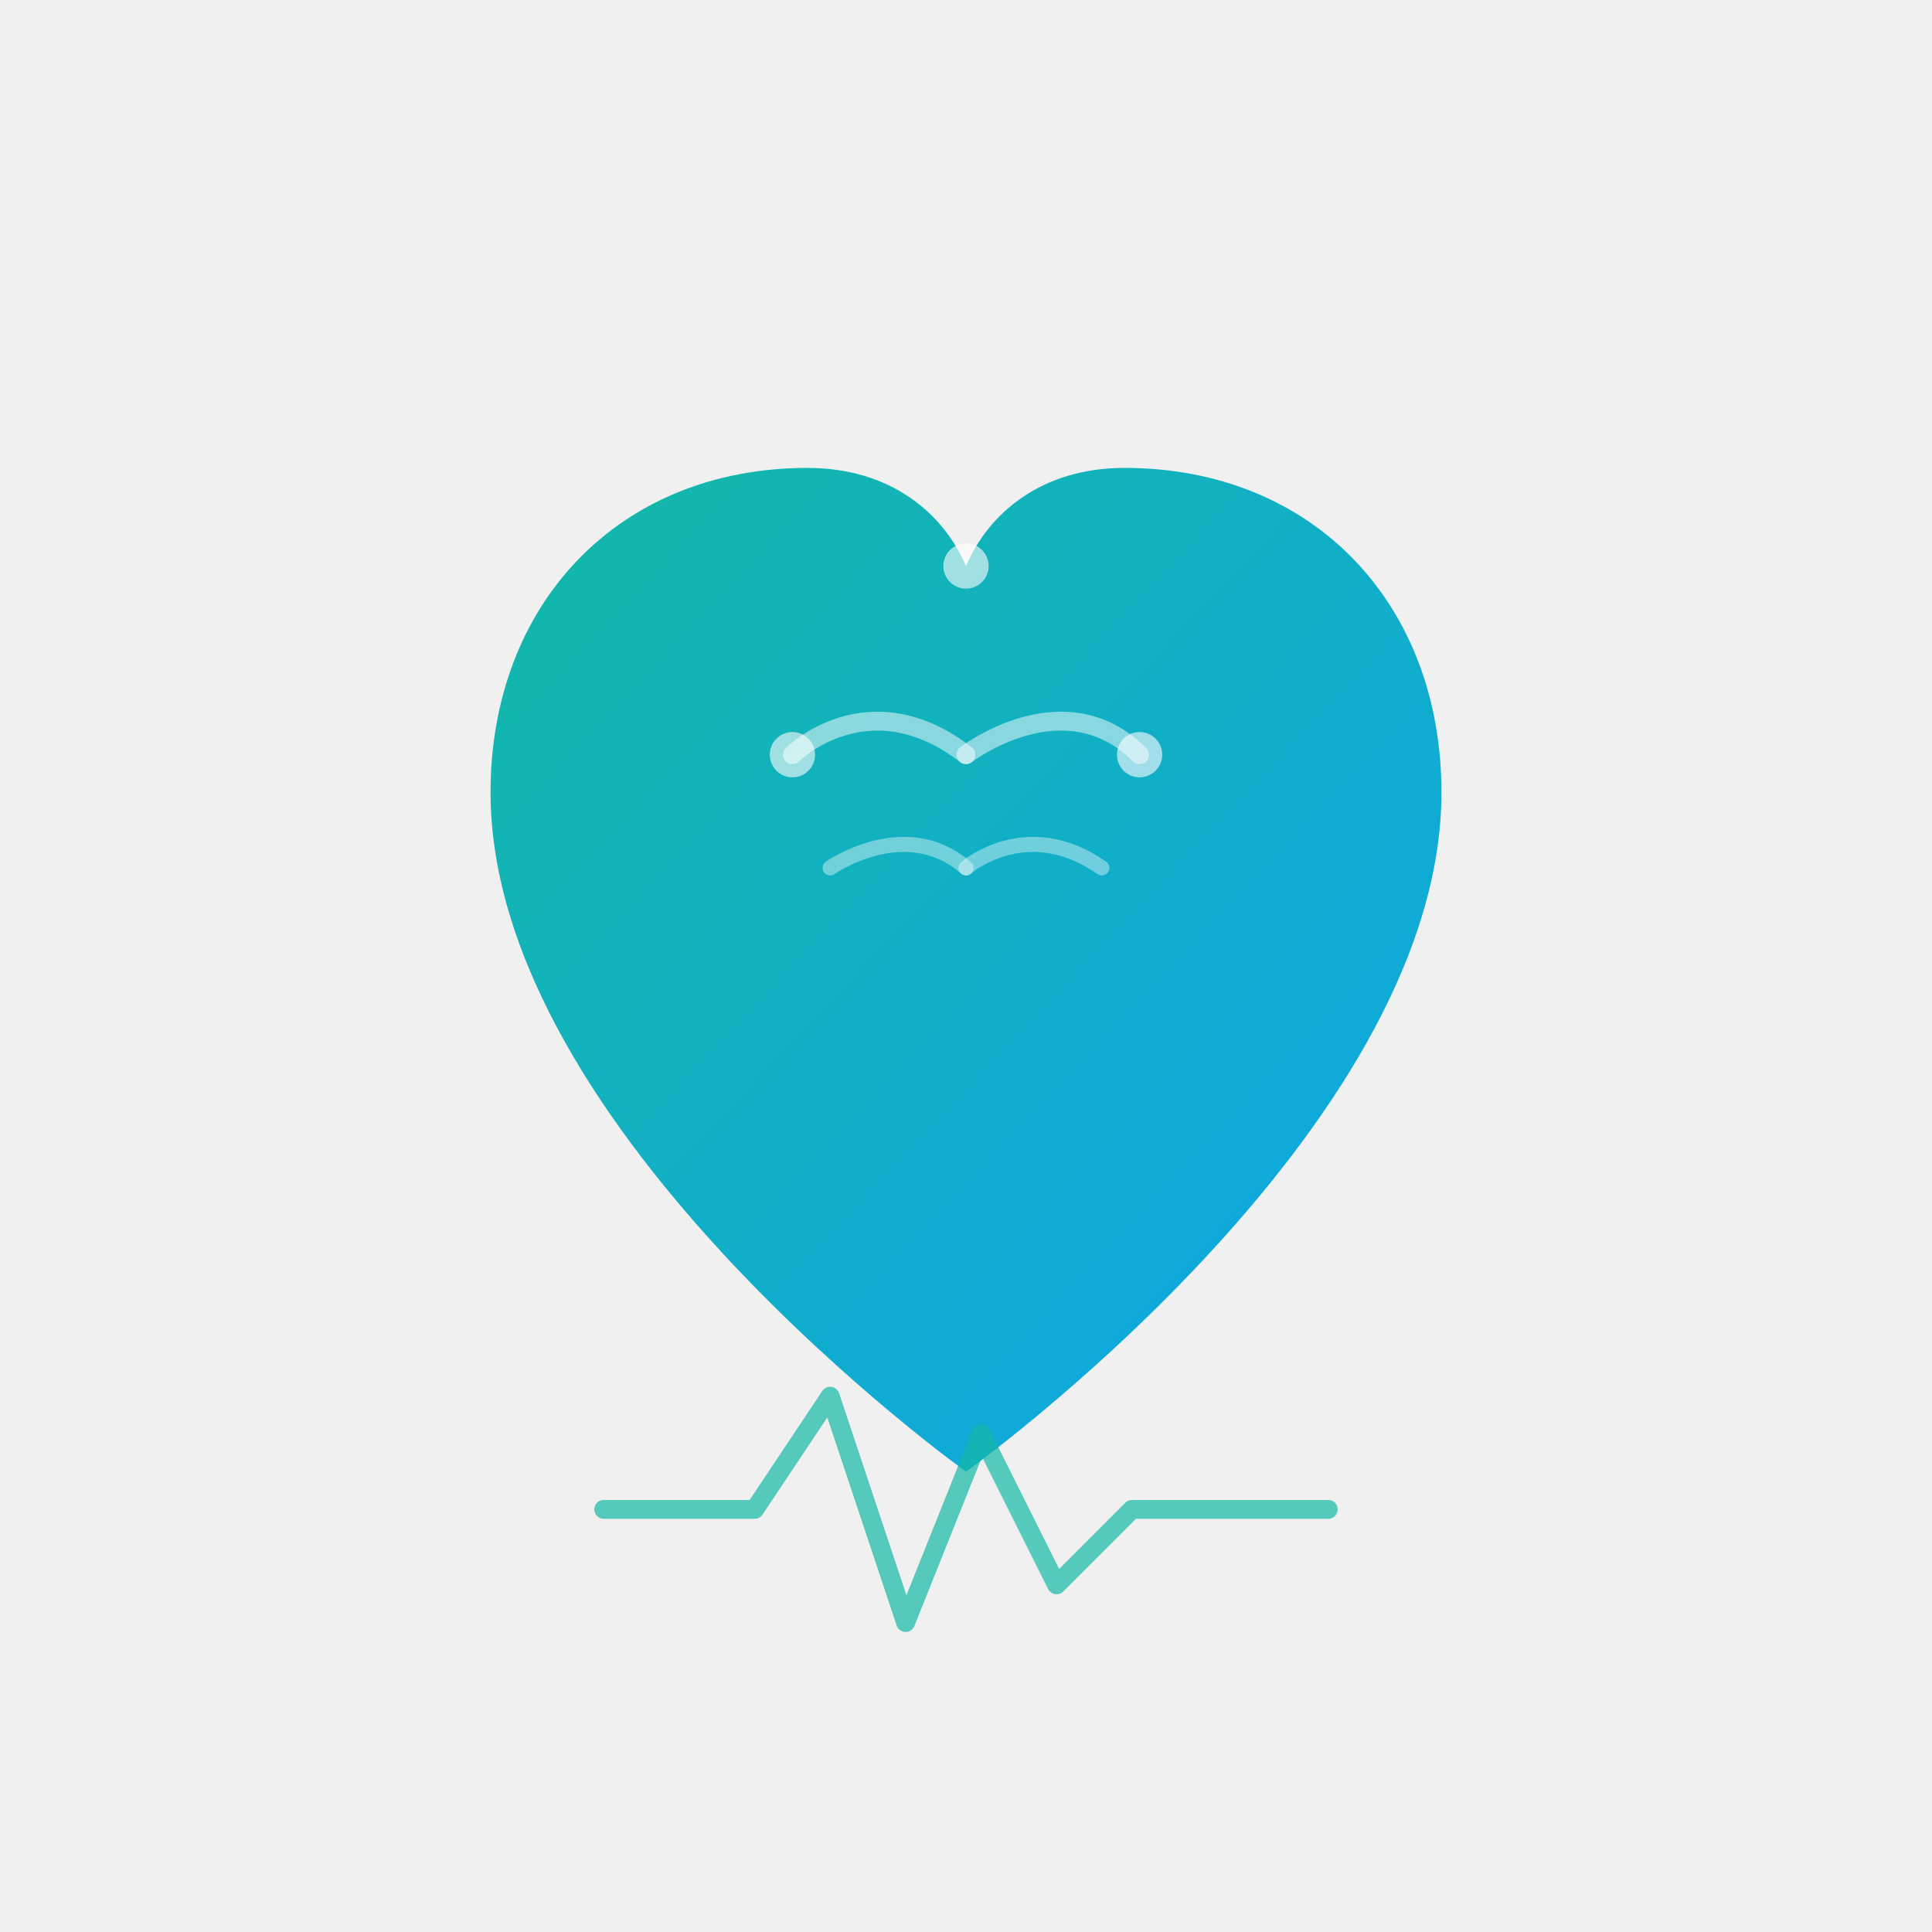
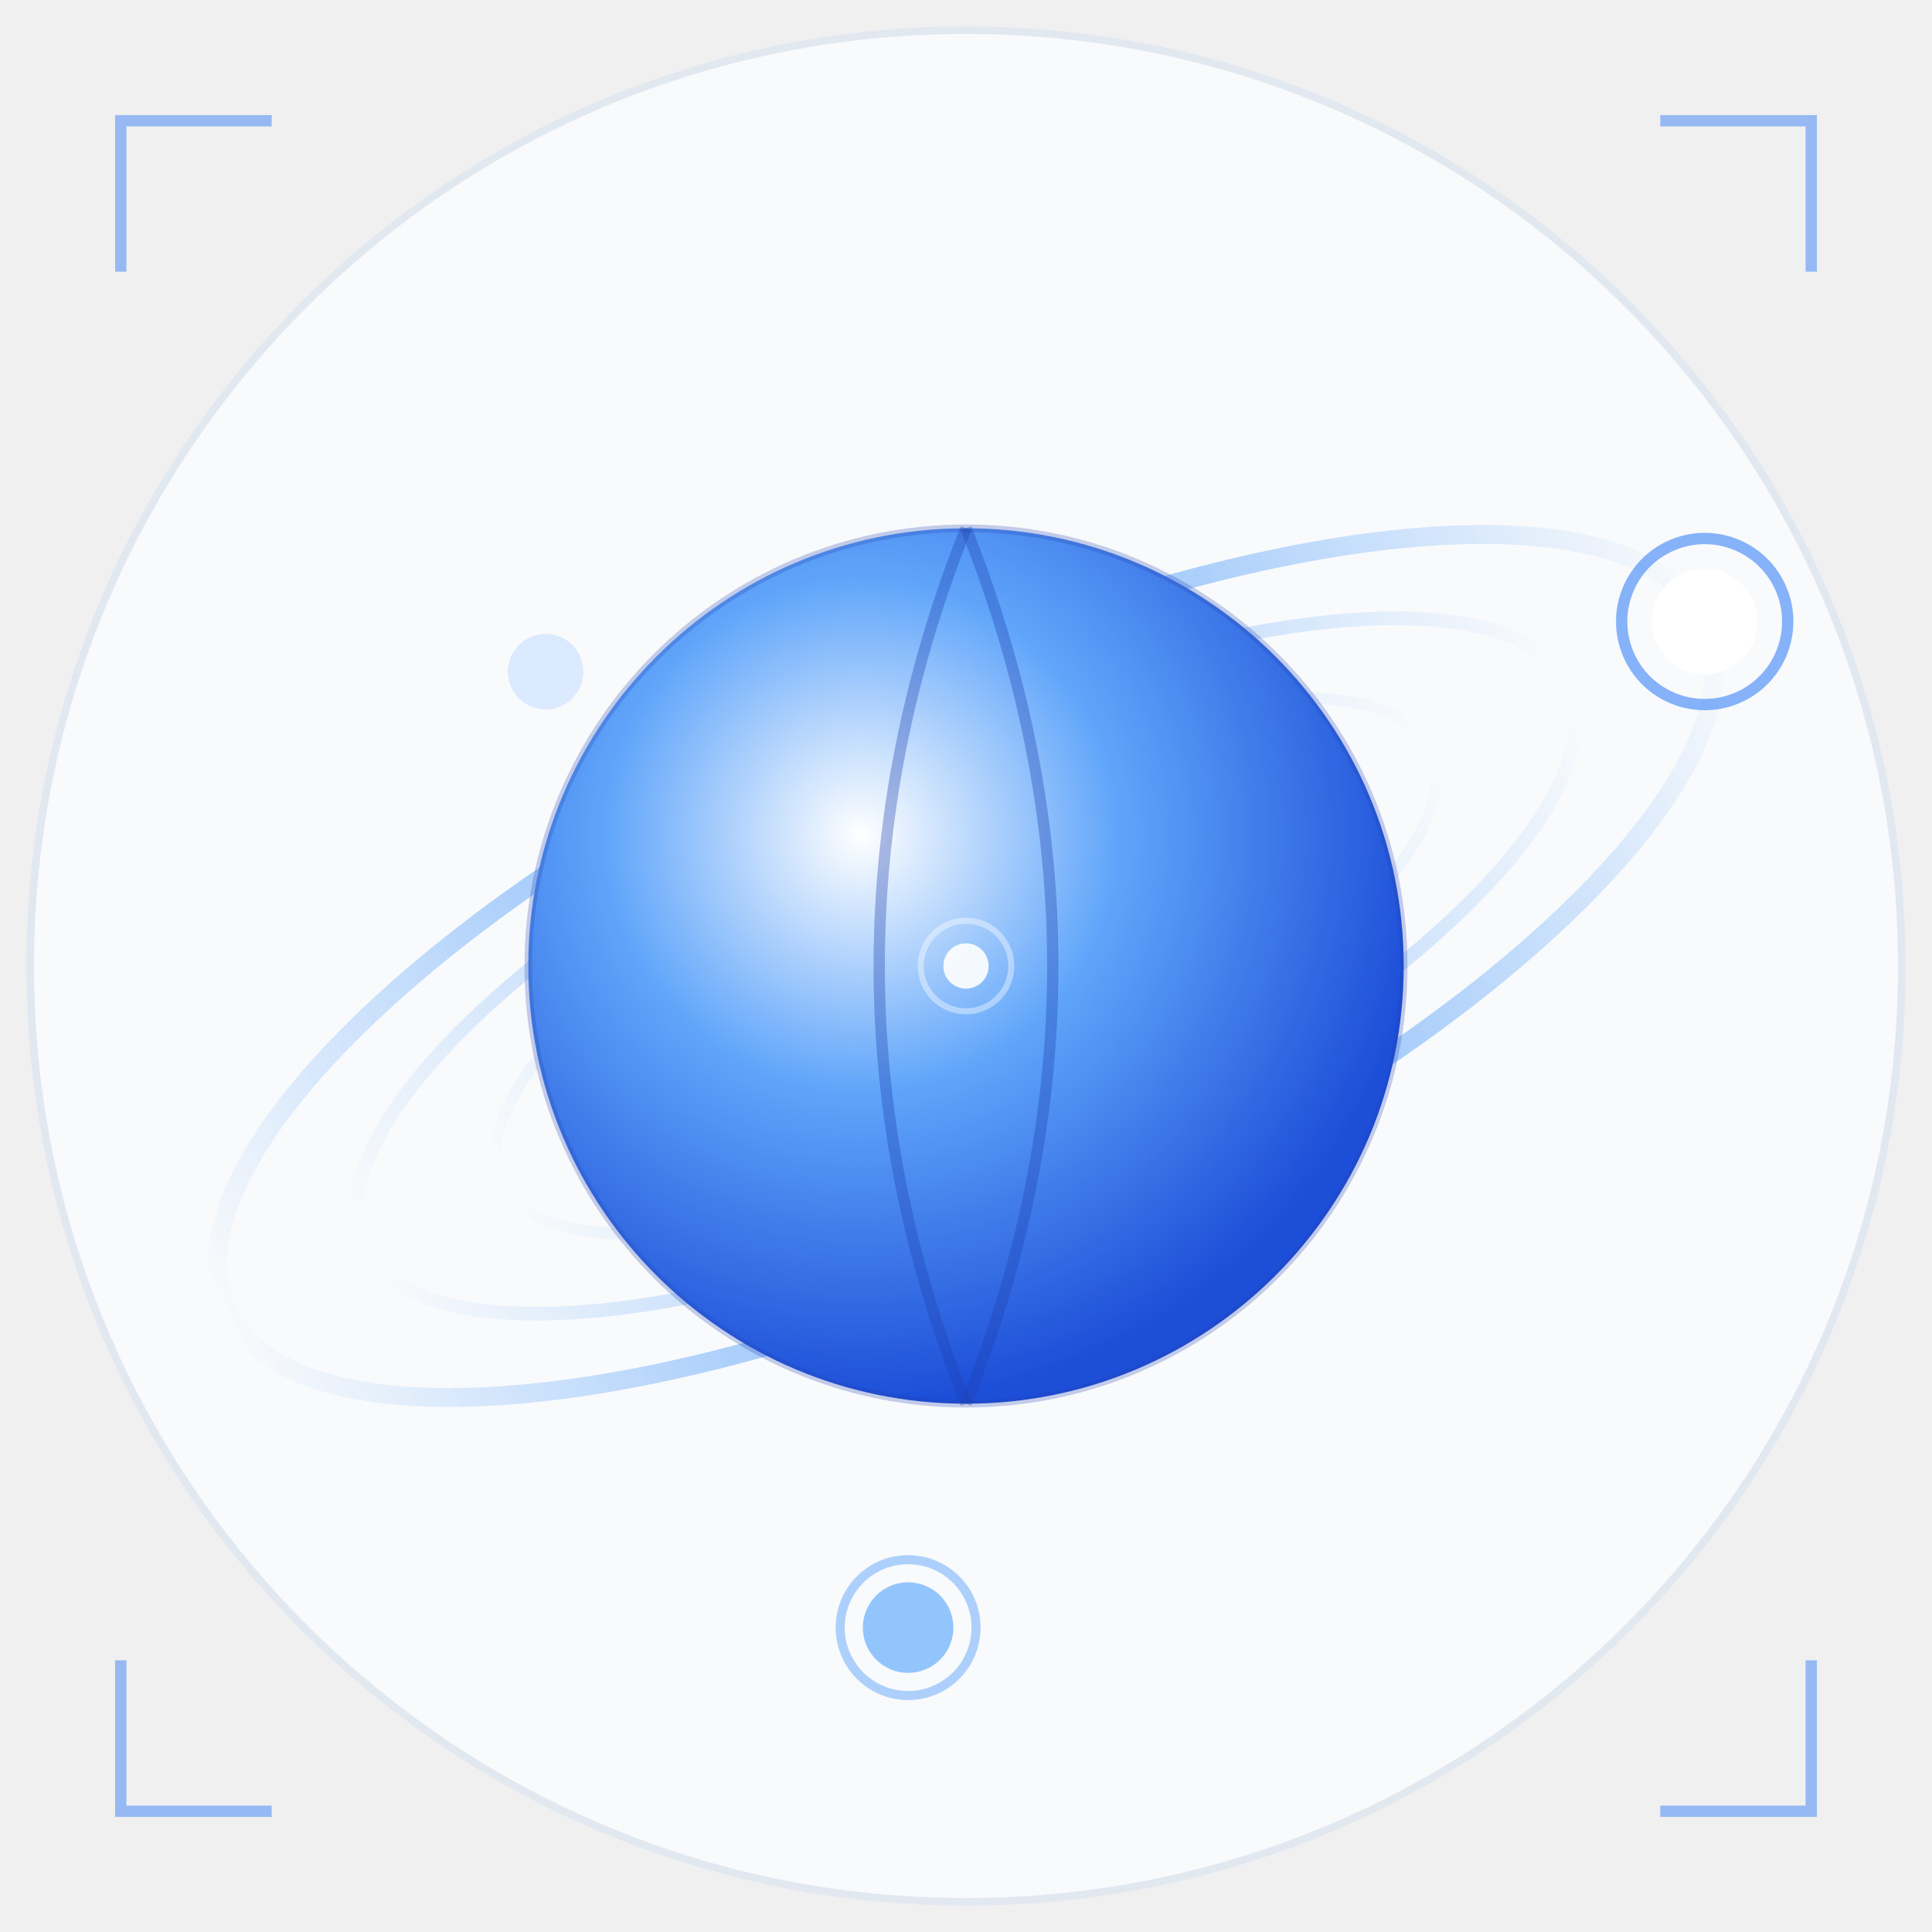
<svg xmlns="http://www.w3.org/2000/svg" viewBox="0 0 256 256">
  <defs>
-     <linearGradient id="heart" x1="0%" y1="0%" x2="100%" y2="100%">
-       <stop offset="0%" style="stop-color:#14B8A6" />
-       <stop offset="100%" style="stop-color:#0EA5E9" />
+     <radialGradient id="planetGrad" cx="38%" cy="35%" r="65%">
+       <stop offset="0%" style="stop-color:#FFFFFF" />
+       <stop offset="45%" style="stop-color:#60A5FA" />
+       <stop offset="100%" style="stop-color:#1D4ED8" />
+     </radialGradient>
+     <linearGradient id="orbitGrad" x1="0%" y1="0%" x2="100%" y2="100%">
+       <stop offset="0%" style="stop-color:#3B82F6" />
+       <stop offset="100%" style="stop-color:#1E40AF" />
+     </linearGradient>
+     <linearGradient id="ringGrad" x1="0%" y1="50%" x2="100%" y2="50%">
+       <stop offset="0%" style="stop-color:#60A5FA;stop-opacity:0" />
+       <stop offset="30%" style="stop-color:#60A5FA" />
+       <stop offset="70%" style="stop-color:#60A5FA" />
+       <stop offset="100%" style="stop-color:#60A5FA;stop-opacity:0" />
    </linearGradient>
  </defs>
-   <path d="M128 195C128 195 65 150 65 105C65 80 82 62 107 62C118 62 125 68 128 75C131 68 138 62 149 62C174 62 191 80 191 105C191 150 128 195 128 195Z" fill="url(#heart)" />
-   <path d="M105 100C105 100 115 90 128 100" stroke="white" stroke-width="2.5" fill="none" opacity="0.5" stroke-linecap="round" />
-   <path d="M128 100C128 100 141 90 151 100" stroke="white" stroke-width="2.5" fill="none" opacity="0.5" stroke-linecap="round" />
-   <path d="M110 115C110 115 120 108 128 115" stroke="white" stroke-width="2" fill="none" opacity="0.4" stroke-linecap="round" />
-   <path d="M128 115C128 115 136 108 146 115" stroke="white" stroke-width="2" fill="none" opacity="0.4" stroke-linecap="round" />
-   <circle cx="105" cy="100" r="3" fill="white" opacity="0.6" />
-   <circle cx="151" cy="100" r="3" fill="white" opacity="0.6" />
-   <circle cx="128" cy="75" r="3" fill="white" opacity="0.6" />
-   <path d="M80 200 L100 200 L110 185 L120 215 L130 190 L140 210 L150 200 L176 200" stroke="#14B8A6" stroke-width="2.5" fill="none" opacity="0.7" stroke-linecap="round" stroke-linejoin="round" />
+   <circle cx="128" cy="128" r="124" fill="#F8FAFC" />
+   <circle cx="128" cy="128" r="124" fill="none" stroke="#E2E8F0" stroke-width="1" />
+   <g transform="rotate(-25 128 128)">
+     <ellipse cx="128" cy="128" rx="108" ry="38" fill="none" stroke="url(#ringGrad)" stroke-width="2.5" opacity="0.55" />
+     <ellipse cx="128" cy="128" rx="88" ry="30" fill="none" stroke="url(#ringGrad)" stroke-width="1.8" opacity="0.4" />
+     <ellipse cx="128" cy="128" rx="68" ry="23" fill="none" stroke="url(#ringGrad)" stroke-width="1.5" opacity="0.3" />
+   </g>
+   <circle cx="128" cy="128" r="58" fill="url(#planetGrad)" />
+   <path d="M128 70 Q105 128 128 186" fill="none" stroke="#1E40AF" stroke-width="1.5" opacity="0.35" />
+   <path d="M128 70 Q151 128 128 186" fill="none" stroke="#1E40AF" stroke-width="1.5" opacity="0.35" />
+   <ellipse cx="128" cy="128" rx="58" ry="58" fill="none" stroke="#1E40AF" stroke-width="1" opacity="0.25" />
+   <g transform="rotate(-25 128 128)">
+     <circle cx="236" cy="128" r="7" fill="#FFFFFF" />
+     <circle cx="236" cy="128" r="11" fill="none" stroke="#3B82F6" stroke-width="1.5" opacity="0.6" />
+     <g transform="rotate(120 128 128)">
+       <circle cx="216" cy="128" r="6" fill="#93C5FD" />
+       <circle cx="216" cy="128" r="9" fill="none" stroke="#60A5FA" stroke-width="1.2" opacity="0.5" />
+     </g>
+     <g transform="rotate(240 128 128)">
+       <circle cx="196" cy="128" r="5" fill="#DBEAFE" />
+     </g>
+   </g>
+   <circle cx="128" cy="128" r="3" fill="#FFFFFF" opacity="0.9" />
+   <circle cx="128" cy="128" r="6" fill="none" stroke="#FFFFFF" stroke-width="0.8" opacity="0.4" />
+   <g stroke="#3B82F6" stroke-width="1.5" fill="none" opacity="0.5">
+     <path d="M16 36 L16 16 L36 16" />
+     <path d="M220 16 L240 16 L240 36" />
+     <path d="M240 220 L240 240 L220 240" />
+     <path d="M36 240 L16 240 L16 220" />
+   </g>
</svg>
